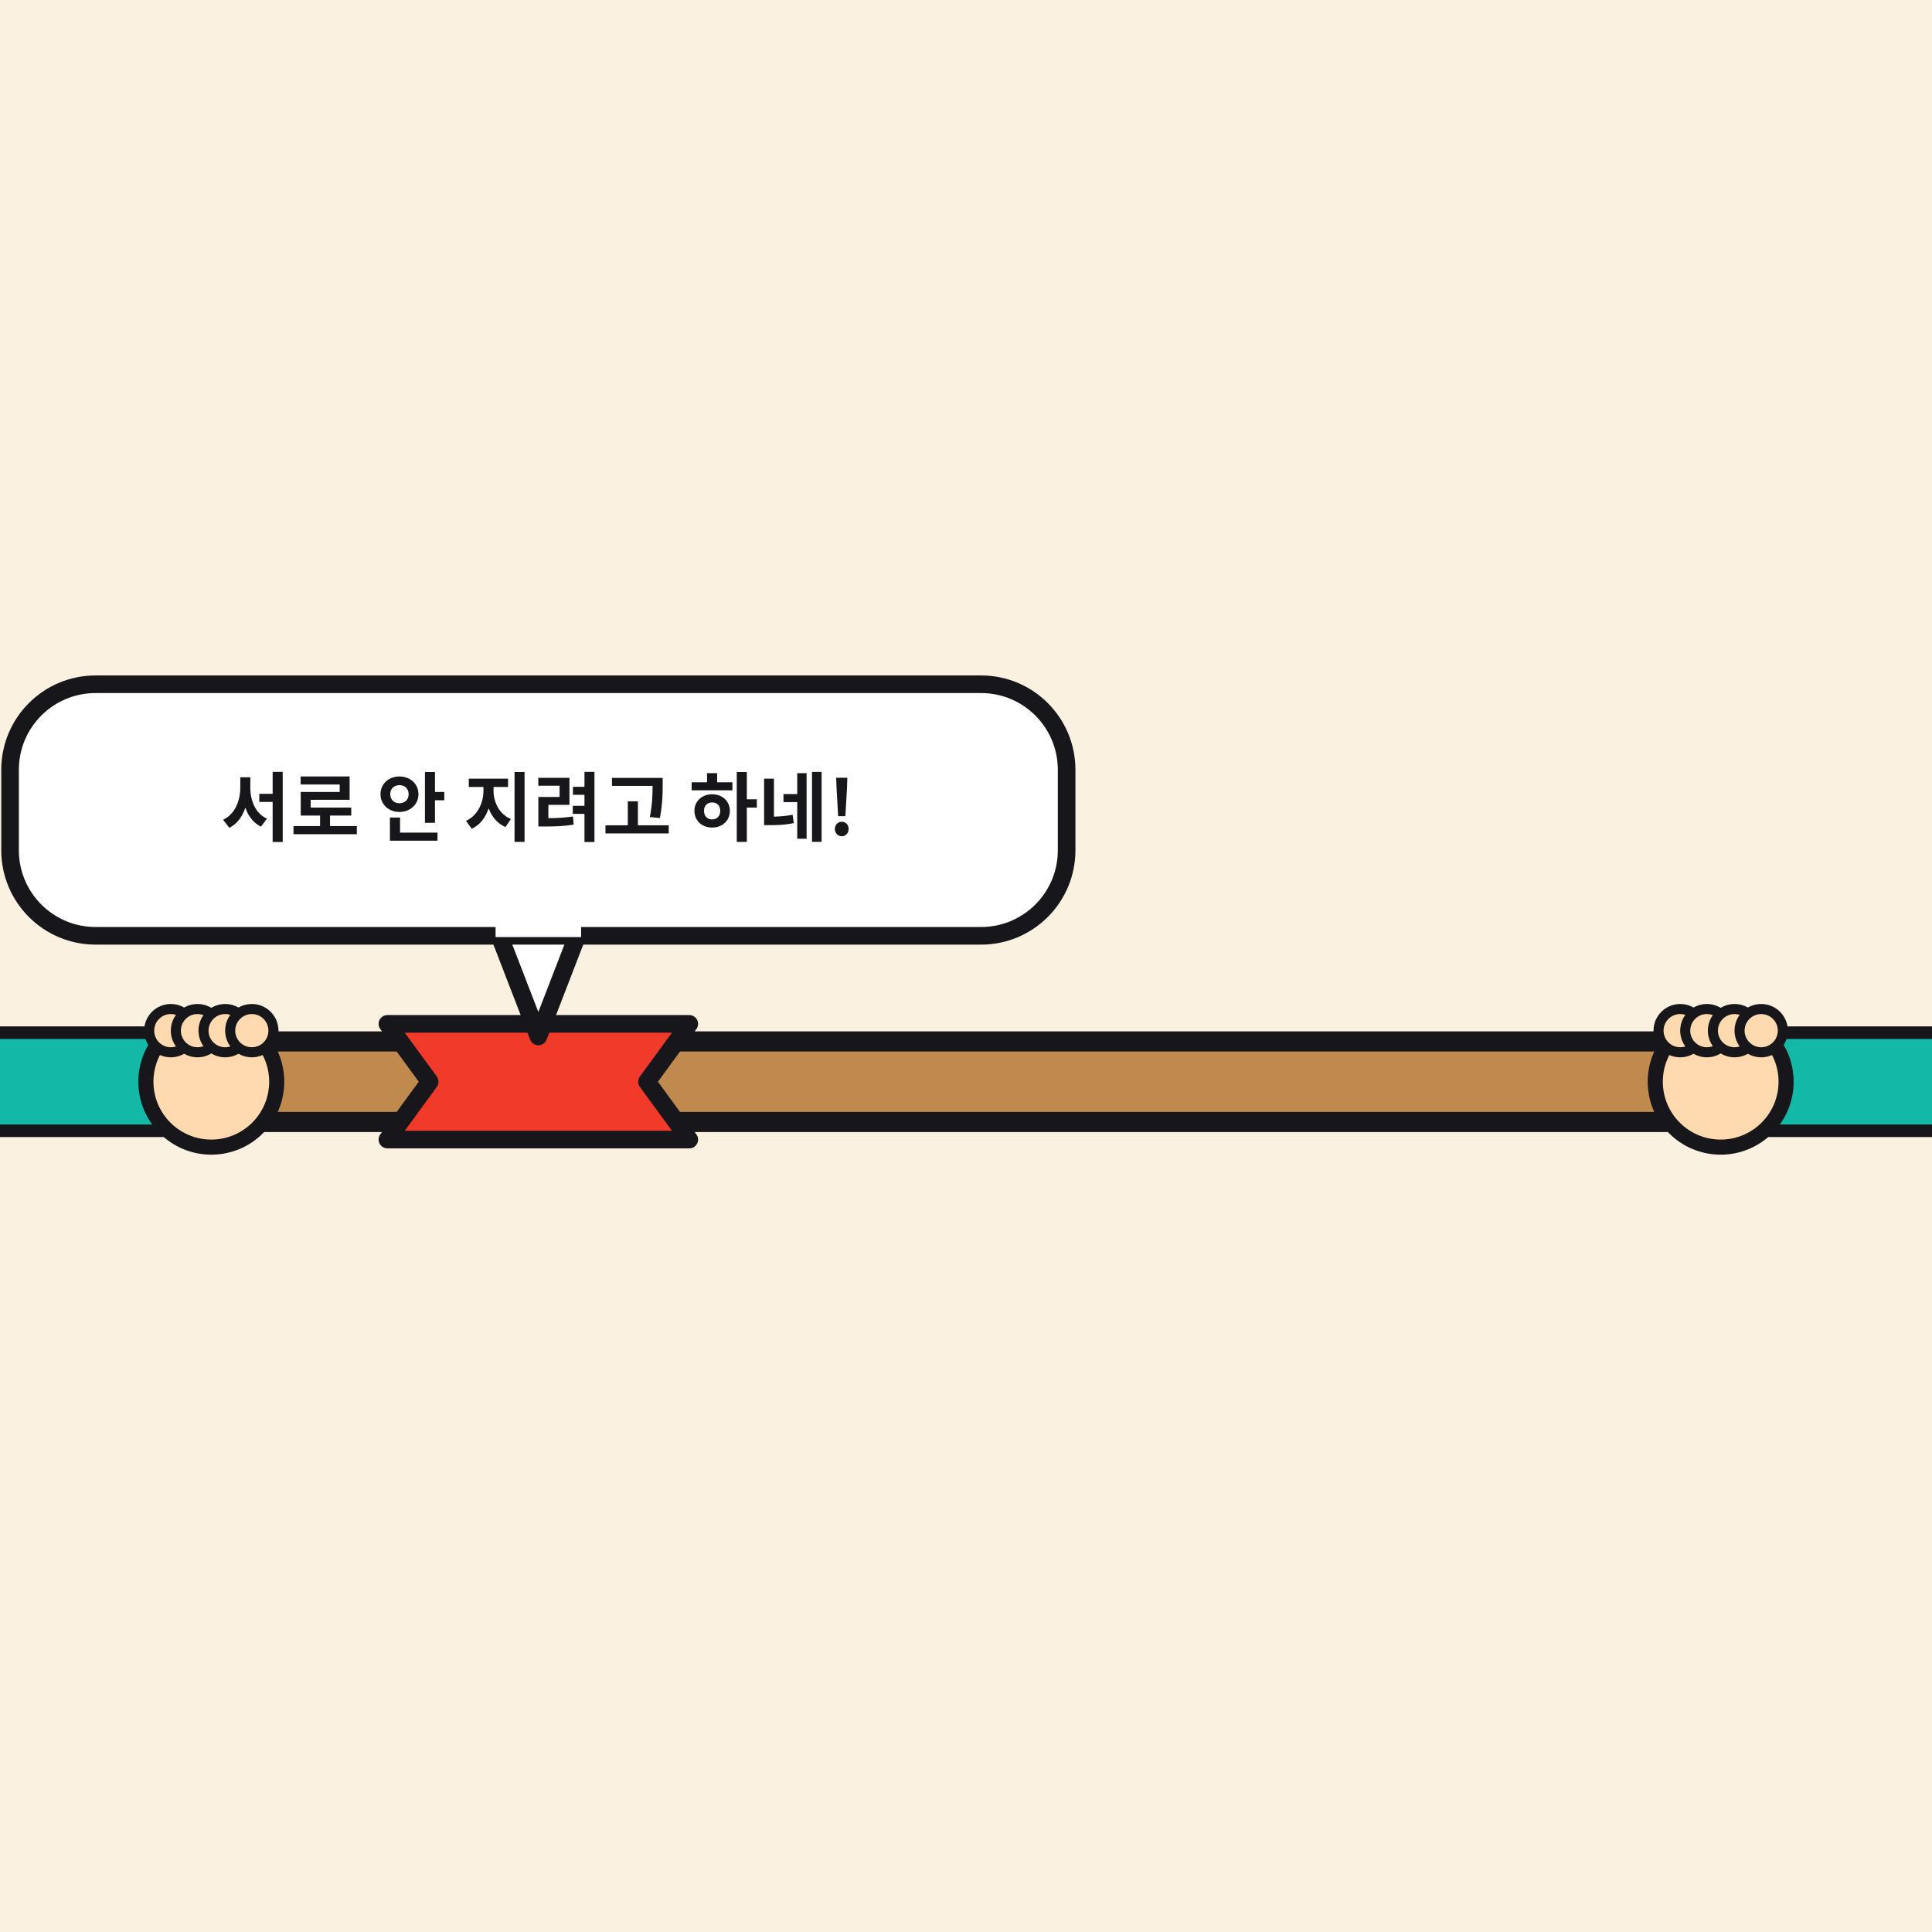
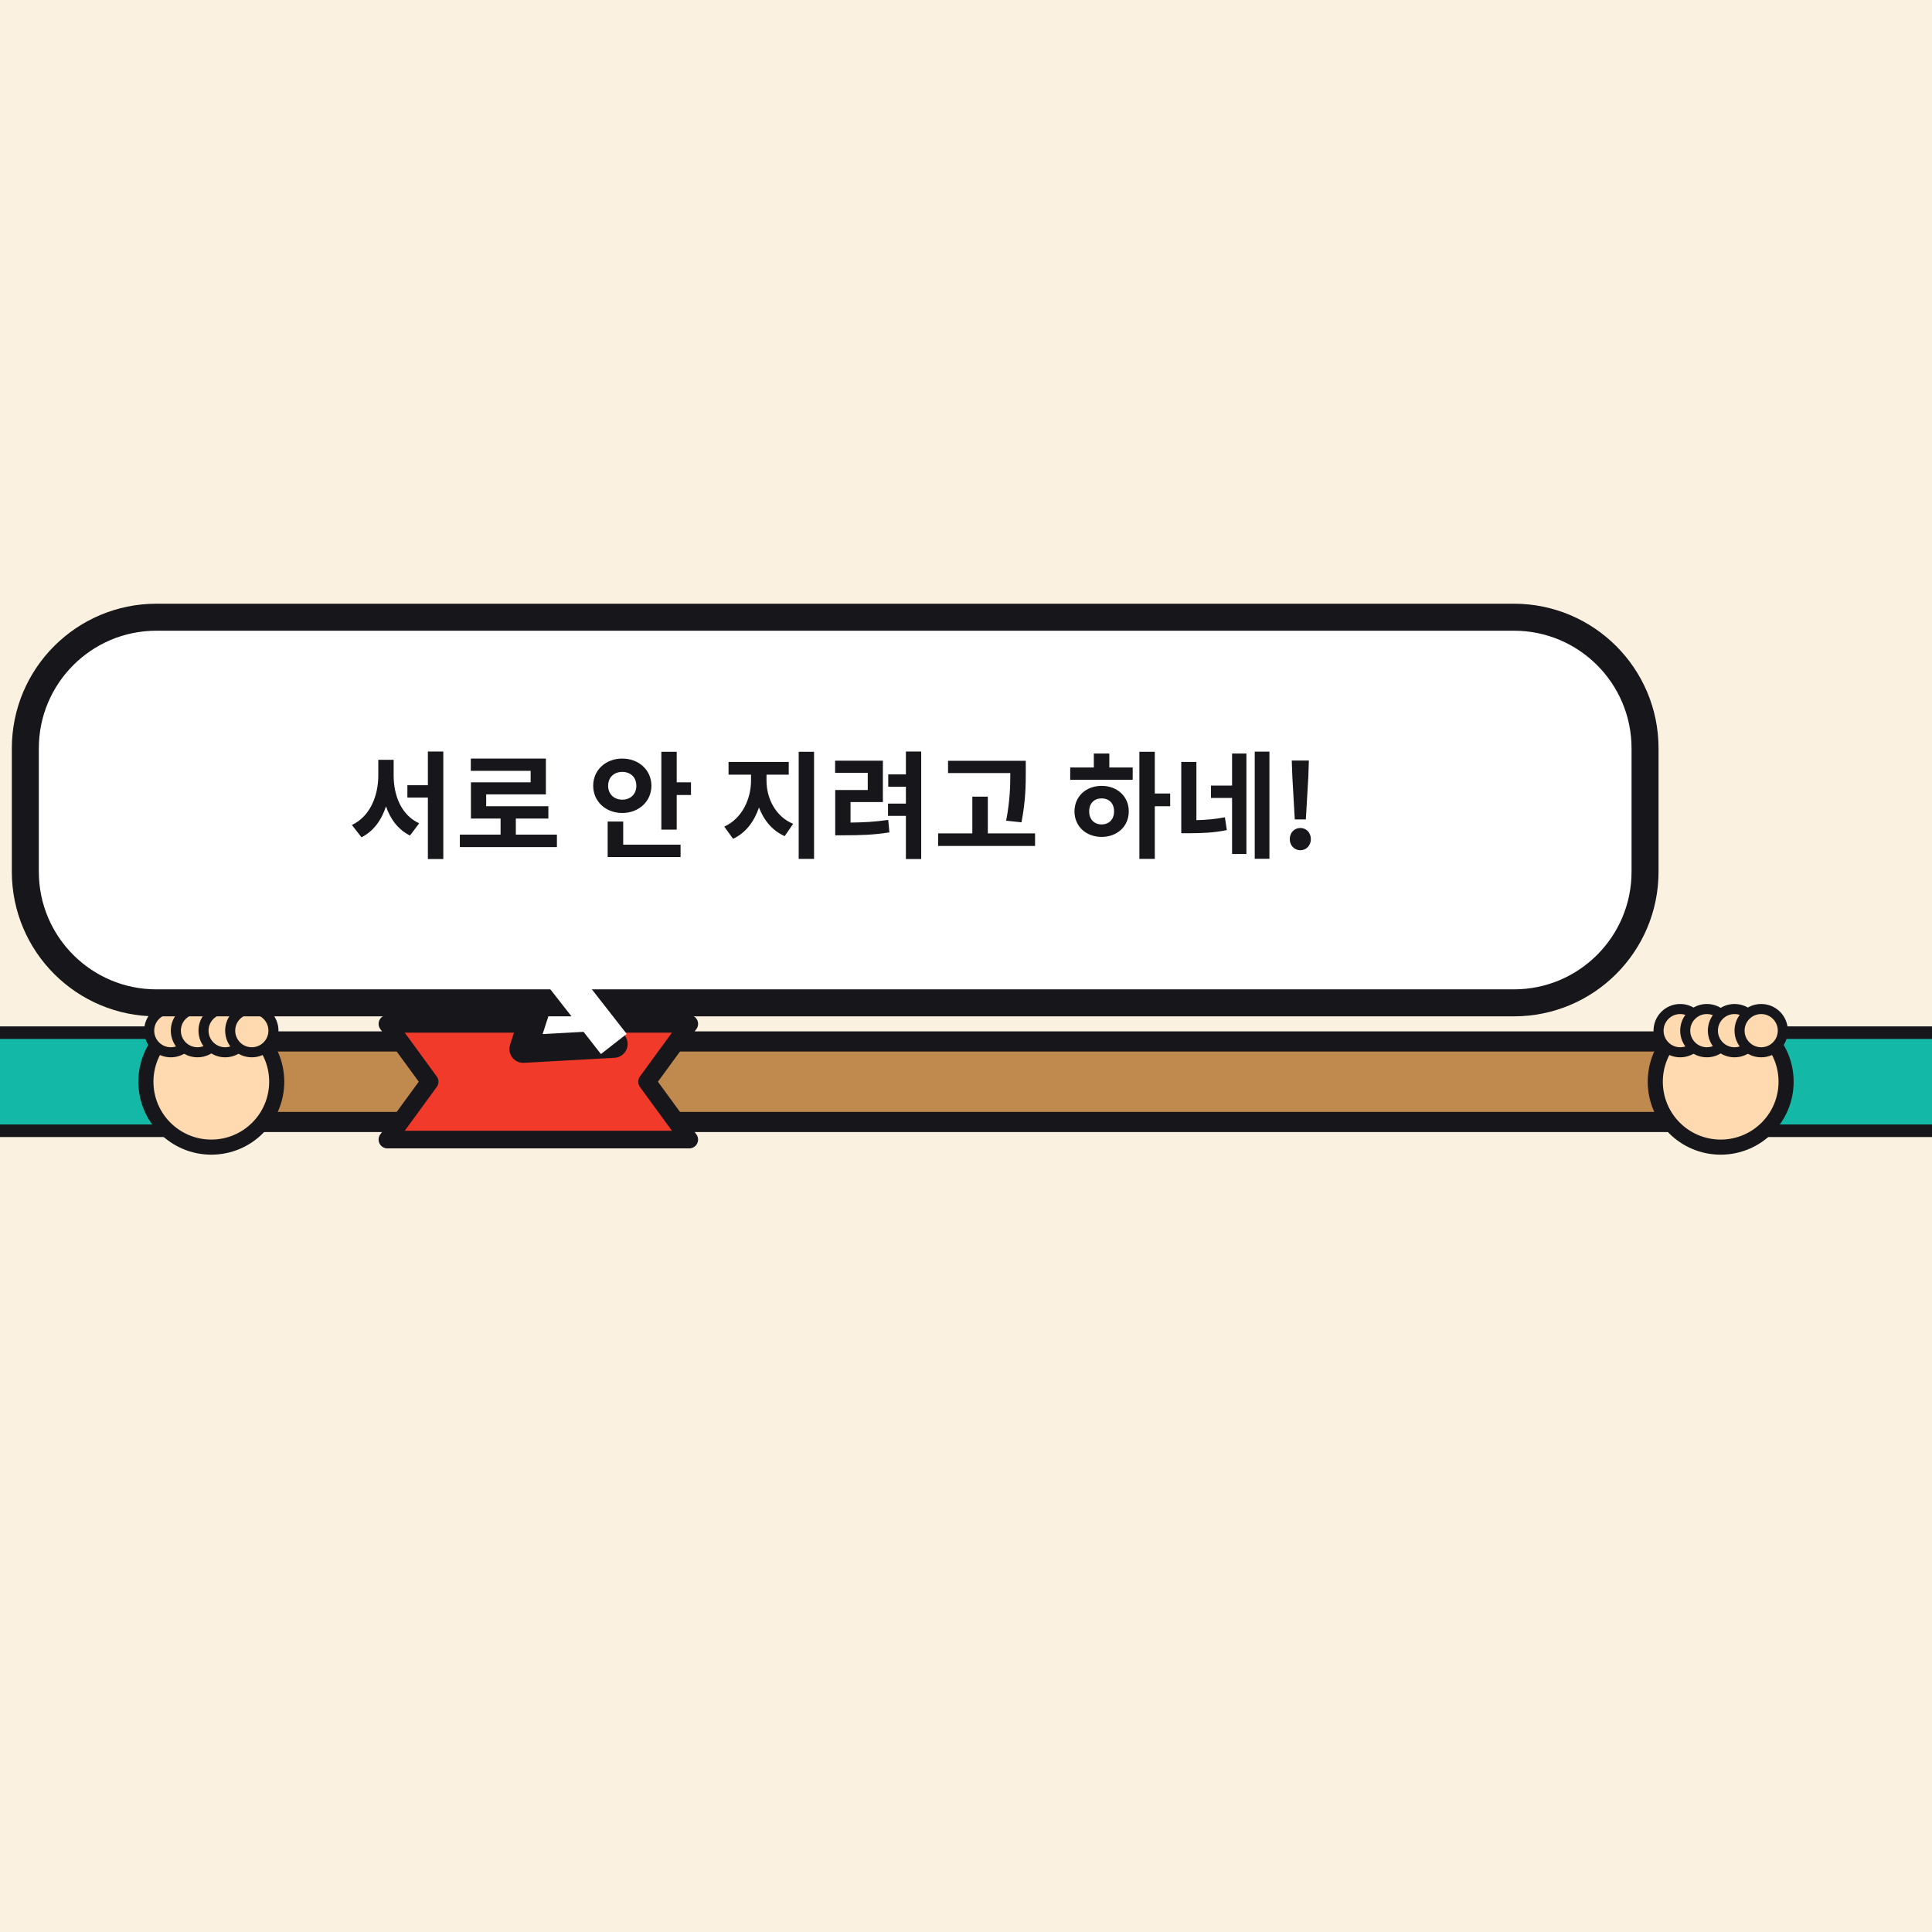
<svg xmlns="http://www.w3.org/2000/svg" viewBox="0 0 768 768" width="768" height="768">
  <rect width="768" height="768" fill="#FAF1E0" />
  <g id="agentAction">
    <g transform="translate(384,384) scale(1.0) translate(-384.0,-384.0)">
      <rect x="-307" y="-307" width="1382" height="1382" fill="#FAF1E0" />
      <path d="M84.0,430.0 L684.0,430.0" stroke="#17171B" stroke-width="40.0" stroke-linecap="round" fill="none" />
      <path d="M84.0,430.0 L684.0,430.0" stroke="#C08A4E" stroke-width="24.0" stroke-linecap="round" fill="none" />
      <polygon points="154.0,407.0 274.0,407.0 257.2,430.0 274.0,453.0 154.0,453.0 170.8,430.0" fill="#F23A2B" stroke="#17171B" stroke-width="7" stroke-linejoin="round" />
      <path d="M-90.0,430.0 L84.0,430.0" stroke="#17171B" stroke-width="44" stroke-linecap="round" fill="none" />
      <path d="M-90.0,430.0 L84.0,430.0" stroke="#14B8A6" stroke-width="34" stroke-linecap="round" fill="none" />
      <circle cx="84.0" cy="430.0" r="26.0" fill="#FFD9AF" stroke="#17171B" stroke-width="6" />
      <circle cx="67.9" cy="409.7" r="8.6" fill="#FFD9AF" stroke="#17171B" stroke-width="4" />
      <circle cx="78.5" cy="409.7" r="8.6" fill="#FFD9AF" stroke="#17171B" stroke-width="4" />
      <circle cx="89.5" cy="409.7" r="8.6" fill="#FFD9AF" stroke="#17171B" stroke-width="4" />
      <circle cx="100.1" cy="409.7" r="8.6" fill="#FFD9AF" stroke="#17171B" stroke-width="4" />
      <path d="M858.0,430.0 L684.0,430.0" stroke="#17171B" stroke-width="44" stroke-linecap="round" fill="none" />
      <path d="M858.0,430.0 L684.0,430.0" stroke="#14B8A6" stroke-width="34" stroke-linecap="round" fill="none" />
      <circle cx="684.0" cy="430.0" r="26.0" fill="#FFD9AF" stroke="#17171B" stroke-width="6" />
      <circle cx="667.9" cy="409.7" r="8.6" fill="#FFD9AF" stroke="#17171B" stroke-width="4" />
      <circle cx="678.5" cy="409.7" r="8.6" fill="#FFD9AF" stroke="#17171B" stroke-width="4" />
      <circle cx="689.5" cy="409.7" r="8.6" fill="#FFD9AF" stroke="#17171B" stroke-width="4" />
      <circle cx="700.1" cy="409.7" r="8.6" fill="#FFD9AF" stroke="#17171B" stroke-width="4" />
    </g>
  </g>
  <g id="patientImpact" />
  <g id="resultState">
    <g opacity="1.0">
-       <path d="M197,368 L214,412 L231,368 Z" fill="#FFFFFF" stroke="#17171B" stroke-width="7" stroke-linejoin="round" />
-       <rect x="4.0" y="272.0" width="420.0" height="100.0" rx="34" fill="#FFFFFF" stroke="#17171B" stroke-width="7" />
-       <path d="M197,368 L231,368" stroke="#FFFFFF" stroke-width="9" stroke-linecap="butt" />
-       <text x="214" y="332" font-family="Noto Sans CJK KR, Noto Sans KR, Pretendard, Apple SD Gothic Neo, Malgun Gothic, sans-serif" font-size="30" font-weight="700" fill="#17171B" text-anchor="middle">
-         <tspan fill="#17171B" font-size="30.0">서로 안 지려고 하네!</tspan>
-       </text>
+       <path d="M219,383 L208,417 L244,415 Z" fill="#FFFFFF" stroke="#17171B" stroke-width="11" stroke-linejoin="round" />
+       <g transform="translate(118.0,0.0) translate(214.0,322.0) scale(1.533) translate(-214.0,-322.0)">
+         <rect x="4.0" y="272.0" width="420.0" height="100.0" rx="34" fill="#FFFFFF" stroke="#17171B" stroke-width="7" />
+         <text x="214" y="332" font-family="Noto Sans CJK KR, Noto Sans KR, Pretendard, Apple SD Gothic Neo, Malgun Gothic, sans-serif" font-size="30" font-weight="700" fill="#17171B" text-anchor="middle">
+           <tspan fill="#17171B" font-size="30.0">서로 안 지려고 하네!</tspan>
+         </text>
+       </g>
+       <path d="M219,383 L244,415" stroke="#FFFFFF" stroke-width="13" stroke-linecap="butt" />
    </g>
  </g>
</svg>
